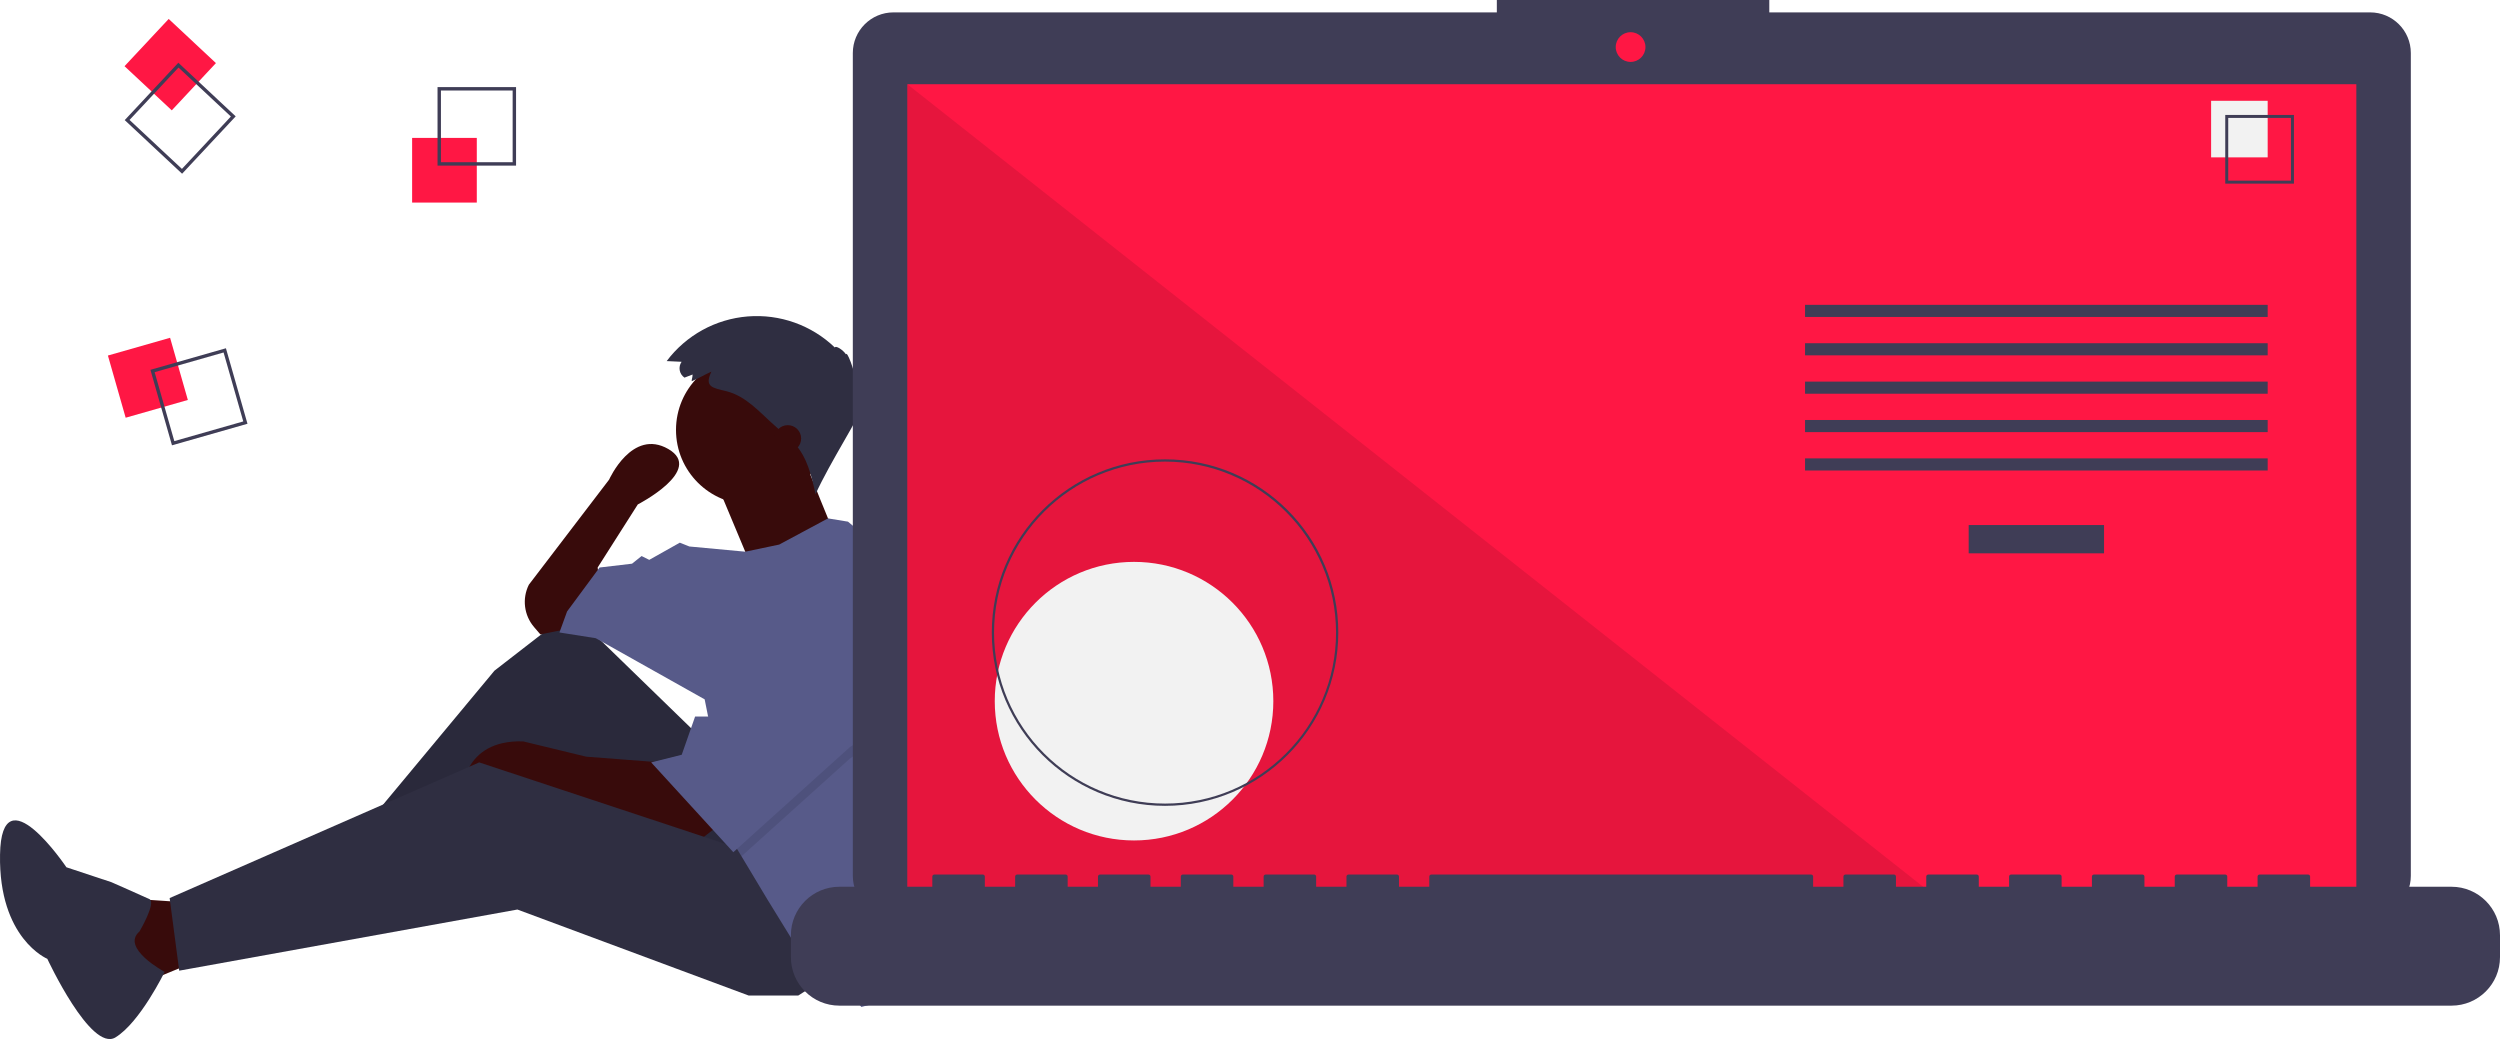
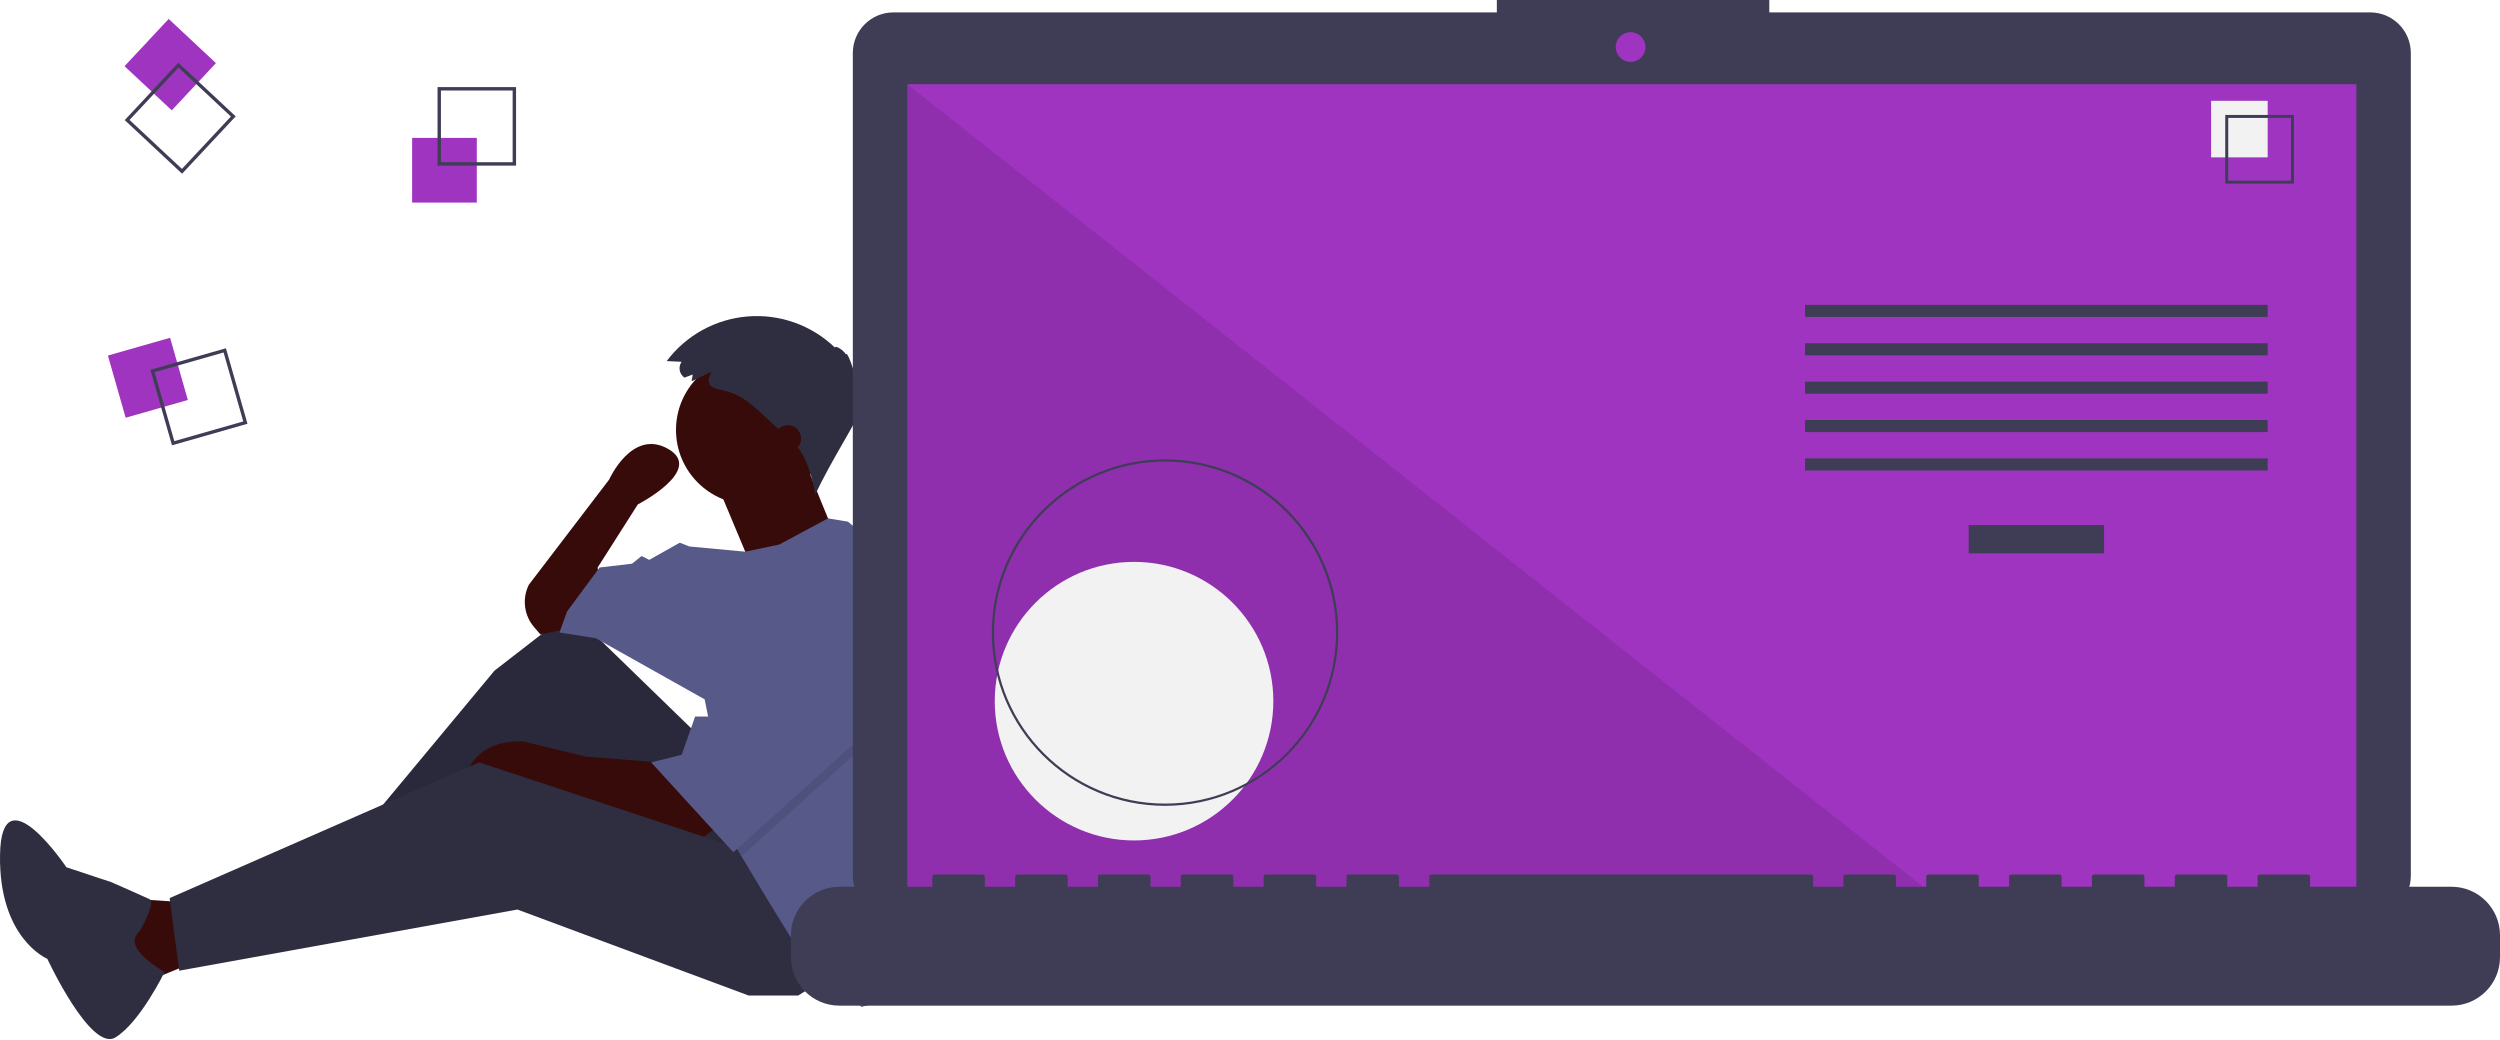
<svg xmlns="http://www.w3.org/2000/svg" id="e189b3b9-b88e-4ad6-86fc-a3cf637fca9f" data-name="Layer 1" width="1082.439" height="449.881" viewBox="0 0 1082.439 449.881">
  <polygon points="77.591 390.495 52.772 388.84 61.045 426.069 89.173 414.487 77.591 390.495" fill="#380b0b" />
  <polygon points="305.1 321.001 247.189 264.744 214.096 290.391 148.739 368.985 156.185 380.567 235.606 326.792 289.381 397.113 340.674 371.467 305.1 321.001" fill="#2f2e41" />
  <polygon points="305.1 321.001 247.189 264.744 214.096 290.391 148.739 368.985 156.185 380.567 235.606 326.792 289.381 397.113 340.674 371.467 305.1 321.001" opacity="0.1" />
  <path d="M368.845,583.289l-7.446,5.791-60.393-20.683-14.064-5.791-28.128,5.791s0-23.165,26.474-22.337l27.301,6.618,32.265,2.482Z" transform="translate(-58.78049 -225.0594)" fill="#380b0b" />
  <polygon points="363.839 419.451 345.638 431.033 324.128 431.033 224.024 393.804 77.591 420.278 73.454 388.84 207.478 330.102 324.956 368.985 363.839 419.451" fill="#2f2e41" />
  <path d="M305.142,497.249l-12.41,2.482-2.704-3.155a16.717,16.717,0,0,1-2.26-18.355h0l34.747-45.502s9.928-22.337,25.646-13.237-13.237,23.992-13.237,23.992l-17.373,27.301,1.655,14.064Z" transform="translate(-58.78049 -225.0594)" fill="#380b0b" />
  <circle cx="324.956" cy="186.15" r="32.265" fill="#380b0b" />
  <path d="M369.258,434.788,384.15,470.362l35.574-14.892s-11.582-28.128-11.582-28.956S369.258,434.788,369.258,434.788Z" transform="translate(-58.78049 -225.0594)" fill="#380b0b" />
  <path d="M467.22,540.029a185.383,185.383,0,0,1-9.092,57.341l-2.416,7.429-11.582,52.948-12.41,3.309-9.1-11.582L404.419,636.237l-13.237-21.51-11.351-18.912-3.541-5.907-12.41-62.048L316.724,501.386l-15.719-2.482,3.309-9.1,14.064-19.028L332.443,469.121l4.137-3.309,3.309,1.655,13.237-7.446,4.137,1.655,24.19,2.25,14.693-3.078L417.275,449.506l8.654,1.415,29.783,24.819A185.22,185.22,0,0,1,467.22,540.029Z" transform="translate(-58.78049 -225.0594)" fill="#575a89" />
  <path d="M119.171,628.365s7.41-12.559,4.28-14.025-16.422-7.311-16.422-7.311l-19.492-6.46s-28.126-41.801-28.743-5.45,20.479,45.089,20.479,45.089S98.088,680.7,108.747,674.243,130.07,645.867,130.07,645.867,110.85,635.535,119.171,628.365Z" transform="translate(-58.78049 -225.0594)" fill="#2f2e41" />
  <polygon points="399.413 307.764 367.975 328.447 321.051 370.755 317.51 364.848 307.582 315.21 310.064 315.21 335.711 268.054 399.413 307.764" opacity="0.1" />
  <polygon points="335.711 263.09 310.064 310.246 300.964 310.246 295.173 326.792 281.936 330.102 317.51 368.985 367.975 323.483 399.413 302.8 335.711 263.09" fill="#575a89" />
  <path d="M358.64,387.219l-3.496,1.345a4.88,4.88,0,0,1-1.248-6.86l-6.46-.302a48.782,48.782,0,0,1,72.825-5.87c.294-1.013,3.5.958,4.809,2.956.44-1.648,3.446,6.32,4.509,11.952.492-1.875,2.385,1.152.727,4.057,1.051-.154,1.525,2.535.712,4.032,1.149-.54.956,2.669-.291,4.813,1.64-.146-12.935,22.476-18.837,35.696-1.714-7.873-3.64-16.164-9.166-22.029-.939-.997-1.968-1.905-2.994-2.811l-5.554-4.902c-6.458-5.7-12.332-12.736-20.935-14.866-5.912-1.464-9.651-1.795-6.429-8.457-2.911,1.215-5.629,3.021-8.566,4.15C358.287,389.192,358.698,388.151,358.64,387.219Z" transform="translate(-58.78049 -225.0594)" fill="#2f2e41" />
  <circle cx="341.088" cy="189.873" r="5.791" fill="#380b0b" />
-   <rect x="178.439" y="59.71" width="28" height="28" fill="#FF1744" />
+   <rect x="178.439" y="59.71" width="28" height="28" fill="#9f34c0" />
  <path d="M282.22,296.77h-34v-34h34Zm-32.522-1.478h31.043V264.248H249.698Z" transform="translate(-58.78049 -225.0594)" fill="#3f3d56" />
-   <rect x="108.808" y="374.617" width="28" height="28" transform="translate(403.9876 -61.23638) rotate(74.06317)" fill="#FF1744" />
+   <rect x="108.808" y="374.617" width="28" height="28" transform="translate(403.9876 -61.23638) rotate(74.06317)" fill="#9f34c0" />
  <path d="M133.243,417.876l-9.336-32.693,32.693-9.336,9.336,32.693Zm-7.508-31.678,8.524,29.85,29.85-8.524-8.524-29.85Z" transform="translate(-58.78049 -225.0594)" fill="#3f3d56" />
-   <rect x="118.487" y="239.049" width="28" height="28" transform="translate(349.0467 103.9752) rotate(133.0628)" fill="#FF1744" />
+   <rect x="118.487" y="239.049" width="28" height="28" transform="translate(349.0467 103.9752) rotate(133.0628)" fill="#9f34c0" />
  <path d="M112.781,277.063l23.215-24.841,24.841,23.215-23.215,24.841Zm23.286-22.751-21.196,22.681L137.551,298.189l21.196-22.681Z" transform="translate(-58.78049 -225.0594)" fill="#3f3d56" />
  <path d="M1085.012,230.422H824.843v-5.362h-117.971v5.362H445.63a17.599,17.599,0,0,0-17.599,17.599V604.272A17.599,17.599,0,0,0,445.63,621.871H1085.012a17.599,17.599,0,0,0,17.599-17.599V248.02A17.599,17.599,0,0,0,1085.012,230.422Z" transform="translate(-58.78049 -225.0594)" fill="#3f3d56" />
-   <rect x="392.845" y="36.464" width="627.391" height="353.913" fill="#FF1744" />
-   <circle cx="706.004" cy="20.377" r="6.435" fill="#FF1744" />
+   <rect x="392.845" y="36.464" width="627.391" height="353.913" fill="#9f34c0" />
+   <circle cx="706.004" cy="20.377" r="6.435" fill="#9f34c0" />
  <polygon points="840.813 390.377 392.845 390.377 392.845 36.464 840.813 390.377" opacity="0.1" />
  <circle cx="491.013" cy="303.587" r="60.307" fill="#f2f2f2" />
  <path d="M563.218,573.972A75.016,75.016,0,1,1,638.234,498.957,75.101,75.101,0,0,1,563.218,573.972Zm0-149.051A74.035,74.035,0,1,0,637.253,498.957,74.119,74.119,0,0,0,563.218,424.921Z" transform="translate(-58.78049 -225.0594)" fill="#3f3d56" />
  <rect x="852.392" y="227.332" width="58.605" height="12.246" fill="#3f3d56" />
  <rect x="781.541" y="131.989" width="200.307" height="5.248" fill="#3f3d56" />
  <rect x="781.541" y="148.608" width="200.307" height="5.248" fill="#3f3d56" />
  <rect x="781.541" y="165.228" width="200.307" height="5.248" fill="#3f3d56" />
  <rect x="781.541" y="181.847" width="200.307" height="5.248" fill="#3f3d56" />
  <rect x="781.541" y="198.467" width="200.307" height="5.248" fill="#3f3d56" />
  <rect x="957.356" y="43.644" width="24.492" height="24.492" fill="#f2f2f2" />
  <path d="M1052,304.566h-29.74v-29.74h29.74Zm-28.447-1.293h27.154V276.119h-27.154Z" transform="translate(-58.78049 -225.0594)" fill="#3f3d56" />
  <path d="M1120.227,609.001h-61.229v-4.412a.875.875,0,0,0-.875-.875h-20.993a.875.875,0,0,0-.875.875v4.412H1023.134v-4.412a.875.875,0,0,0-.875-.875h-20.993a.875.875,0,0,0-.875.875v4.412H987.272v-4.412a.875.875,0,0,0-.875-.875H965.404a.875.875,0,0,0-.875.875v4.412H951.409v-4.412a.875.875,0,0,0-.875-.875H929.541a.875.875,0,0,0-.875.875v4.412H915.546v-4.412a.875.875,0,0,0-.875-.875h-20.993a.875.875,0,0,0-.875.875v4.412H879.683v-4.412a.875.875,0,0,0-.875-.875H857.815a.875.875,0,0,0-.875.875v4.412H843.82v-4.412a.875.875,0,0,0-.875-.875H678.501a.875.875,0,0,0-.875.875v4.412H664.506v-4.412a.875.875,0,0,0-.875-.875H642.638a.875.875,0,0,0-.875.875v4.412H628.643v-4.412a.875.875,0,0,0-.875-.875H606.775a.875.875,0,0,0-.875.875v4.412H592.78v-4.412a.875.875,0,0,0-.875-.875H570.912a.875.875,0,0,0-.875.875v4.412H556.917v-4.412a.875.875,0,0,0-.875-.875H535.049a.875.875,0,0,0-.875.875v4.412H521.054v-4.412a.875.875,0,0,0-.875-.875H499.186a.875.875,0,0,0-.875.875v4.412H485.191v-4.412a.875.875,0,0,0-.875-.875h-20.993a.875.875,0,0,0-.875.875v4.412H422.212a20.993,20.993,0,0,0-20.993,20.993v9.492a20.993,20.993,0,0,0,20.993,20.993H1120.227a20.993,20.993,0,0,0,20.993-20.993v-9.492A20.993,20.993,0,0,0,1120.227,609.001Z" transform="translate(-58.78049 -225.0594)" fill="#3f3d56" />
</svg>
